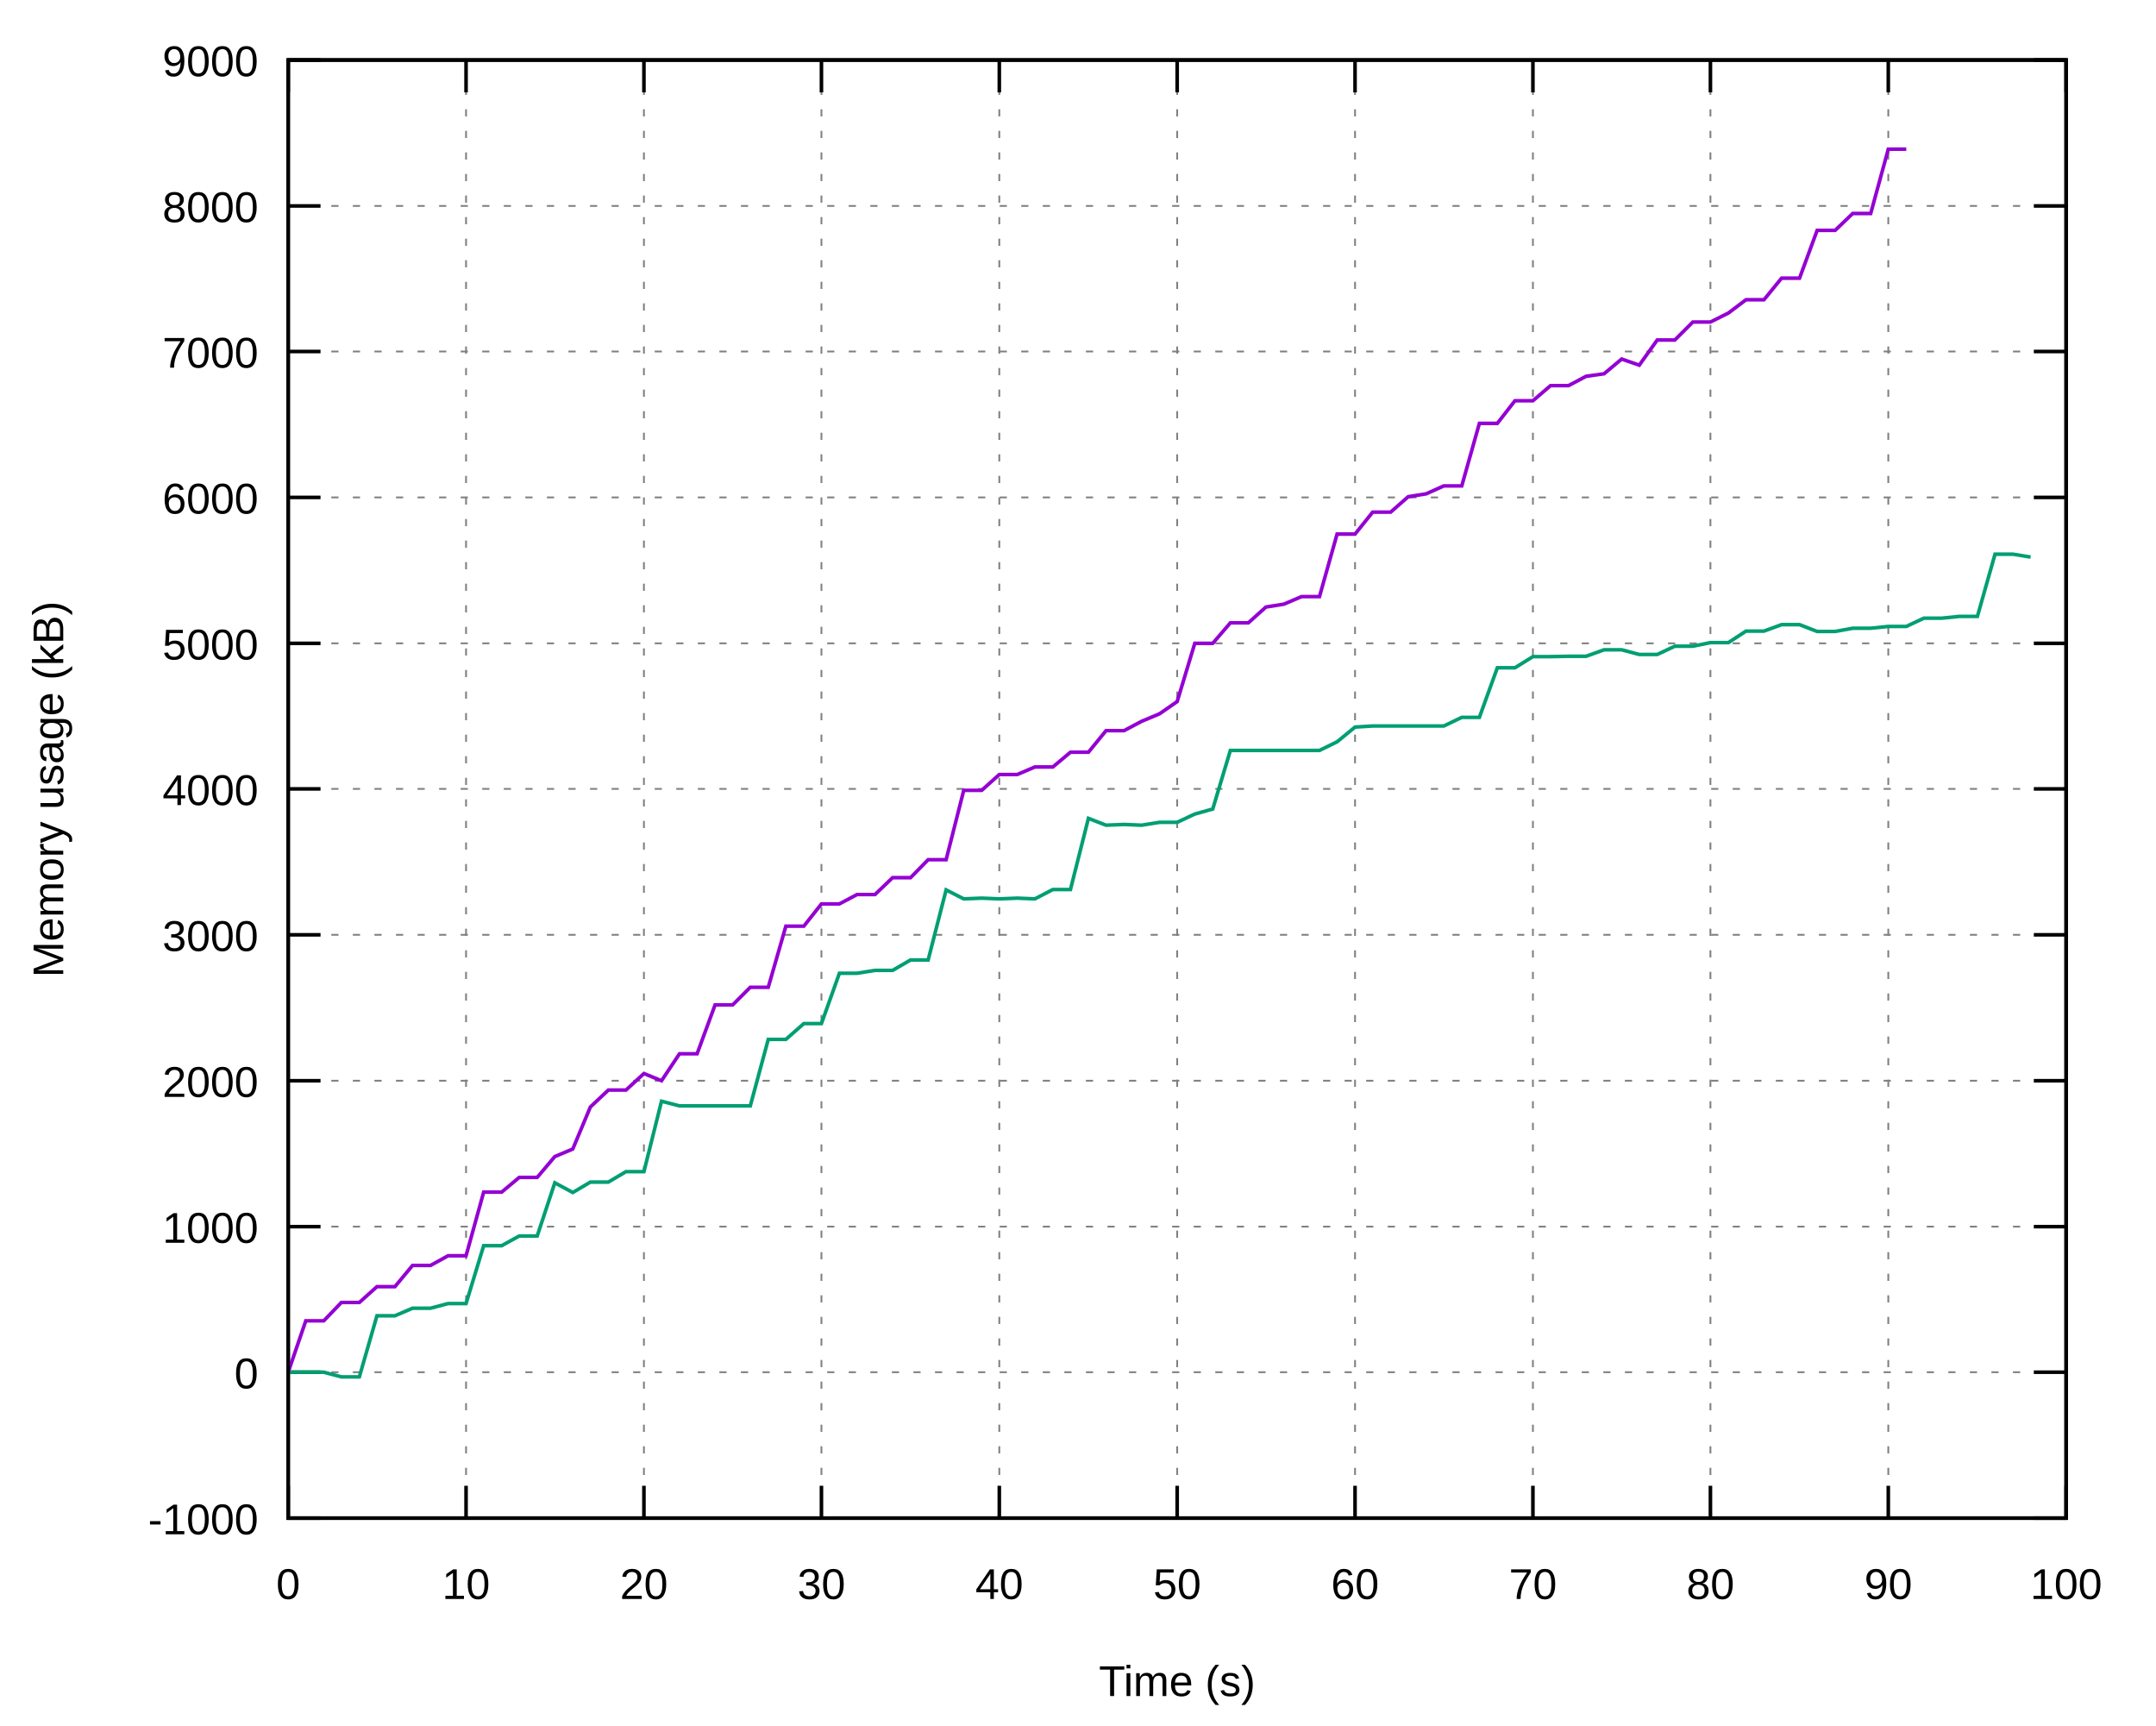
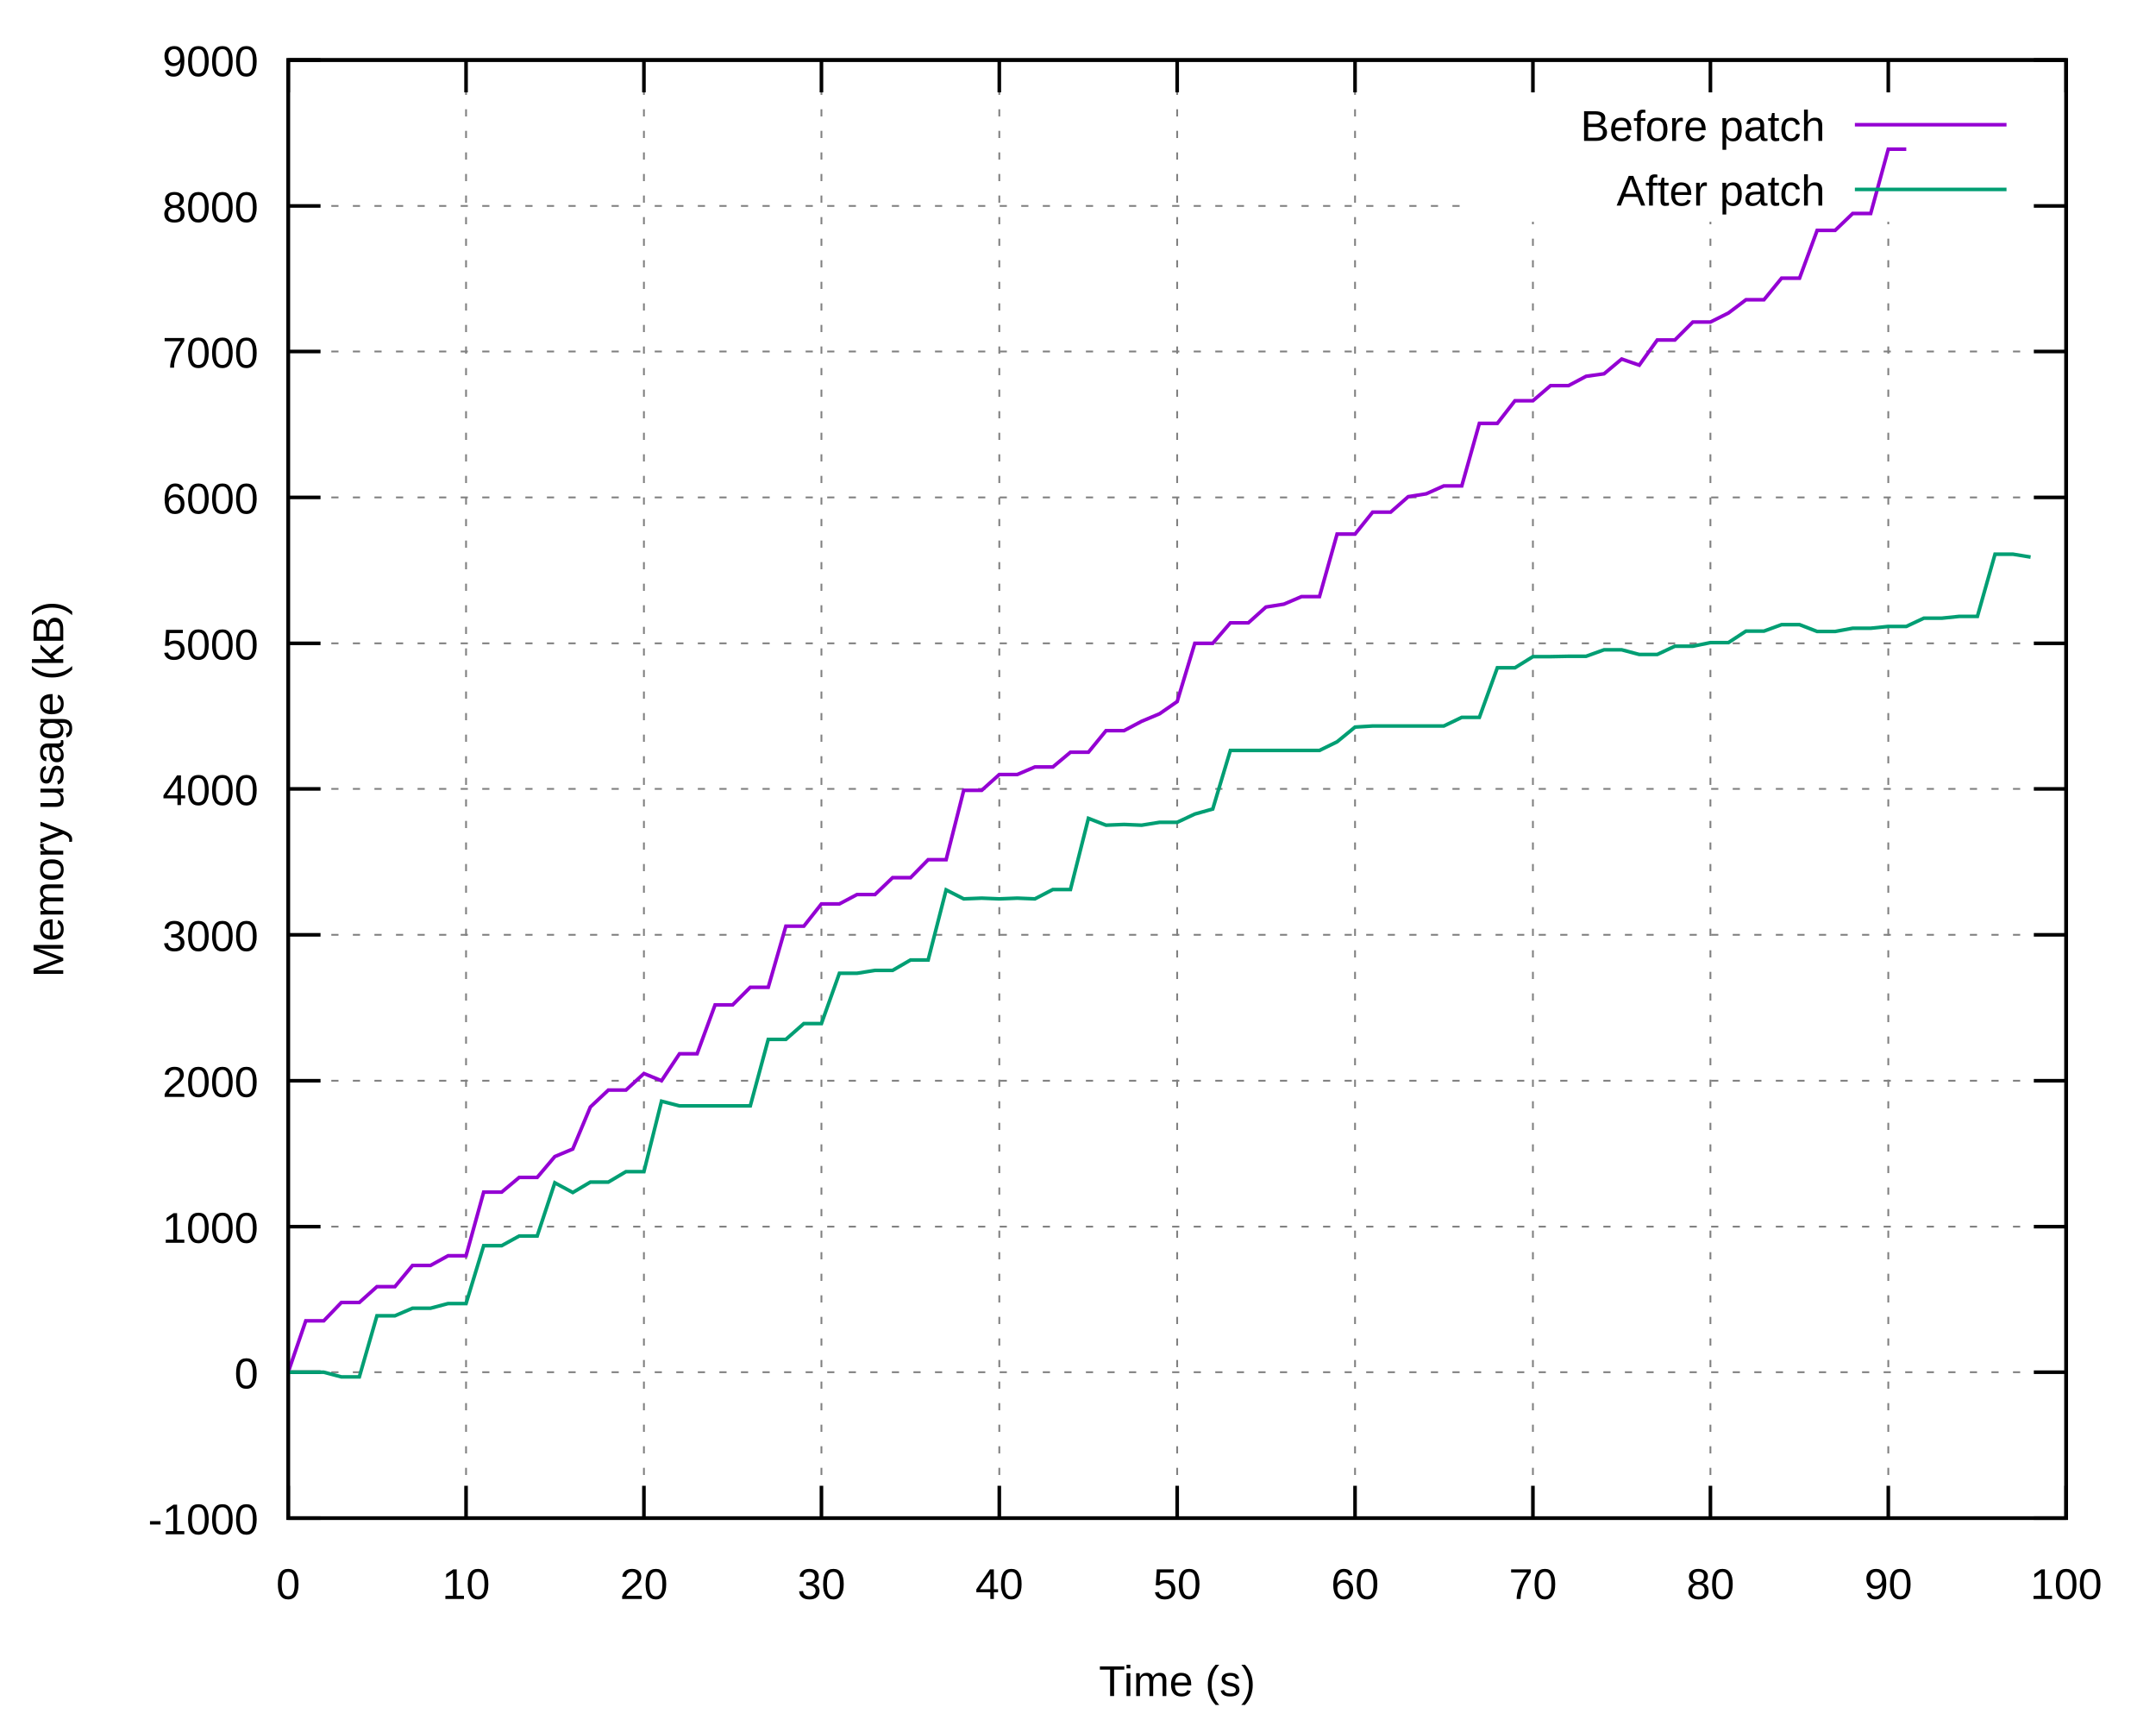
<svg xmlns="http://www.w3.org/2000/svg" xmlns:xlink="http://www.w3.org/1999/xlink" width="600" height="480" viewBox="0 0 600 480">
  <g id="gnuplot_canvas">
    <rect x="0" y="0" width="600" height="480" fill="none" />
    <defs>
      <circle id="gpDot" r="0.5" stroke-width="0.5" />
      <path id="gpPt0" stroke-width="0.222" stroke="currentColor" d="M-1,0 h2 M0,-1 v2" />
      <path id="gpPt1" stroke-width="0.222" stroke="currentColor" d="M-1,-1 L1,1 M1,-1 L-1,1" />
      <path id="gpPt2" stroke-width="0.222" stroke="currentColor" d="M-1,0 L1,0 M0,-1 L0,1 M-1,-1 L1,1 M-1,1 L1,-1" />
      <rect id="gpPt3" stroke-width="0.222" stroke="currentColor" x="-1" y="-1" width="2" height="2" />
      <rect id="gpPt4" stroke-width="0.222" stroke="currentColor" fill="currentColor" x="-1" y="-1" width="2" height="2" />
      <circle id="gpPt5" stroke-width="0.222" stroke="currentColor" cx="0" cy="0" r="1" />
      <use xlink:href="#gpPt5" id="gpPt6" fill="currentColor" stroke="none" />
      <path id="gpPt7" stroke-width="0.222" stroke="currentColor" d="M0,-1.33 L-1.33,0.67 L1.33,0.67 z" />
      <use xlink:href="#gpPt7" id="gpPt8" fill="currentColor" stroke="none" />
      <use xlink:href="#gpPt7" id="gpPt9" stroke="currentColor" transform="rotate(180)" />
      <use xlink:href="#gpPt9" id="gpPt10" fill="currentColor" stroke="none" />
      <use xlink:href="#gpPt3" id="gpPt11" stroke="currentColor" transform="rotate(45)" />
      <use xlink:href="#gpPt11" id="gpPt12" fill="currentColor" stroke="none" />
      <path id="gpPt13" stroke-width="0.222" stroke="currentColor" d="M0,1.330 L1.265,0.411 L0.782,-1.067 L-0.782,-1.076 L-1.265,0.411 z" />
      <use xlink:href="#gpPt13" id="gpPt14" fill="currentColor" stroke="none" />
      <filter id="textbox" filterUnits="objectBoundingBox" x="0" y="0" height="1" width="1">
        <feFlood flood-color="white" flood-opacity="1" result="bgnd" />
        <feComposite in="SourceGraphic" in2="bgnd" operator="atop" />
      </filter>
      <filter id="greybox" filterUnits="objectBoundingBox" x="0" y="0" height="1" width="1">
        <feFlood flood-color="lightgrey" flood-opacity="1" result="grey" />
        <feComposite in="SourceGraphic" in2="grey" operator="atop" />
      </filter>
    </defs>
    <g fill="none" color="white" stroke="currentColor" stroke-width="1.00" stroke-linecap="butt" stroke-linejoin="miter">
</g>
    <g fill="none" color="black" stroke="currentColor" stroke-width="1.00" stroke-linecap="butt" stroke-linejoin="miter">
</g>
    <g fill="none" color="black" stroke="black" stroke-width="0.50" stroke-linecap="butt" stroke-linejoin="miter">
</g>
    <g fill="none" color="gray" stroke="currentColor" stroke-width="0.50" stroke-linecap="butt" stroke-linejoin="miter">
      <path stroke="gray" stroke-dasharray="2,4" class="gridline" d="M80.2,422.4 L575.0,422.4  " />
    </g>
    <g fill="none" color="gray" stroke="gray" stroke-width="1.00" stroke-linecap="butt" stroke-linejoin="miter">
</g>
    <g fill="none" color="black" stroke="currentColor" stroke-width="1.00" stroke-linecap="butt" stroke-linejoin="miter">
      <path stroke="black" d="M80.2,422.4 L89.2,422.4 M575.0,422.4 L566.0,422.4  " />
      <g transform="translate(71.9,426.9)" stroke="none" fill="black" font-family="Arial" font-size="12.00" text-anchor="end">
        <text>
          <tspan font-family="Arial">-1000</tspan>
        </text>
      </g>
    </g>
    <g fill="none" color="black" stroke="currentColor" stroke-width="1.00" stroke-linecap="butt" stroke-linejoin="miter">
</g>
    <g fill="none" color="black" stroke="black" stroke-width="0.50" stroke-linecap="butt" stroke-linejoin="miter">
</g>
    <g fill="none" color="gray" stroke="currentColor" stroke-width="0.50" stroke-linecap="butt" stroke-linejoin="miter">
      <path stroke="gray" stroke-dasharray="2,4" class="gridline" d="M80.2,381.8 L575.0,381.8  " />
    </g>
    <g fill="none" color="gray" stroke="gray" stroke-width="1.00" stroke-linecap="butt" stroke-linejoin="miter">
</g>
    <g fill="none" color="black" stroke="currentColor" stroke-width="1.00" stroke-linecap="butt" stroke-linejoin="miter">
      <path stroke="black" d="M80.2,381.8 L89.2,381.8 M575.0,381.8 L566.0,381.8  " />
      <g transform="translate(71.9,386.3)" stroke="none" fill="black" font-family="Arial" font-size="12.00" text-anchor="end">
        <text>
          <tspan font-family="Arial"> 0</tspan>
        </text>
      </g>
    </g>
    <g fill="none" color="black" stroke="currentColor" stroke-width="1.00" stroke-linecap="butt" stroke-linejoin="miter">
</g>
    <g fill="none" color="black" stroke="black" stroke-width="0.50" stroke-linecap="butt" stroke-linejoin="miter">
</g>
    <g fill="none" color="gray" stroke="currentColor" stroke-width="0.50" stroke-linecap="butt" stroke-linejoin="miter">
      <path stroke="gray" stroke-dasharray="2,4" class="gridline" d="M80.2,341.3 L575.0,341.3  " />
    </g>
    <g fill="none" color="gray" stroke="gray" stroke-width="1.00" stroke-linecap="butt" stroke-linejoin="miter">
</g>
    <g fill="none" color="black" stroke="currentColor" stroke-width="1.00" stroke-linecap="butt" stroke-linejoin="miter">
      <path stroke="black" d="M80.2,341.3 L89.2,341.3 M575.0,341.3 L566.0,341.3  " />
      <g transform="translate(71.9,345.8)" stroke="none" fill="black" font-family="Arial" font-size="12.00" text-anchor="end">
        <text>
          <tspan font-family="Arial"> 1000</tspan>
        </text>
      </g>
    </g>
    <g fill="none" color="black" stroke="currentColor" stroke-width="1.00" stroke-linecap="butt" stroke-linejoin="miter">
</g>
    <g fill="none" color="black" stroke="black" stroke-width="0.50" stroke-linecap="butt" stroke-linejoin="miter">
</g>
    <g fill="none" color="gray" stroke="currentColor" stroke-width="0.50" stroke-linecap="butt" stroke-linejoin="miter">
      <path stroke="gray" stroke-dasharray="2,4" class="gridline" d="M80.2,300.7 L575.0,300.7  " />
    </g>
    <g fill="none" color="gray" stroke="gray" stroke-width="1.00" stroke-linecap="butt" stroke-linejoin="miter">
</g>
    <g fill="none" color="black" stroke="currentColor" stroke-width="1.00" stroke-linecap="butt" stroke-linejoin="miter">
      <path stroke="black" d="M80.2,300.7 L89.2,300.7 M575.0,300.7 L566.0,300.7  " />
      <g transform="translate(71.9,305.2)" stroke="none" fill="black" font-family="Arial" font-size="12.00" text-anchor="end">
        <text>
          <tspan font-family="Arial"> 2000</tspan>
        </text>
      </g>
    </g>
    <g fill="none" color="black" stroke="currentColor" stroke-width="1.00" stroke-linecap="butt" stroke-linejoin="miter">
</g>
    <g fill="none" color="black" stroke="black" stroke-width="0.50" stroke-linecap="butt" stroke-linejoin="miter">
</g>
    <g fill="none" color="gray" stroke="currentColor" stroke-width="0.50" stroke-linecap="butt" stroke-linejoin="miter">
      <path stroke="gray" stroke-dasharray="2,4" class="gridline" d="M80.2,260.1 L575.0,260.1  " />
    </g>
    <g fill="none" color="gray" stroke="gray" stroke-width="1.00" stroke-linecap="butt" stroke-linejoin="miter">
</g>
    <g fill="none" color="black" stroke="currentColor" stroke-width="1.00" stroke-linecap="butt" stroke-linejoin="miter">
      <path stroke="black" d="M80.2,260.1 L89.2,260.1 M575.0,260.1 L566.0,260.1  " />
      <g transform="translate(71.9,264.6)" stroke="none" fill="black" font-family="Arial" font-size="12.00" text-anchor="end">
        <text>
          <tspan font-family="Arial"> 3000</tspan>
        </text>
      </g>
    </g>
    <g fill="none" color="black" stroke="currentColor" stroke-width="1.00" stroke-linecap="butt" stroke-linejoin="miter">
</g>
    <g fill="none" color="black" stroke="black" stroke-width="0.50" stroke-linecap="butt" stroke-linejoin="miter">
</g>
    <g fill="none" color="gray" stroke="currentColor" stroke-width="0.50" stroke-linecap="butt" stroke-linejoin="miter">
      <path stroke="gray" stroke-dasharray="2,4" class="gridline" d="M80.2,219.5 L575.0,219.5  " />
    </g>
    <g fill="none" color="gray" stroke="gray" stroke-width="1.00" stroke-linecap="butt" stroke-linejoin="miter">
</g>
    <g fill="none" color="black" stroke="currentColor" stroke-width="1.00" stroke-linecap="butt" stroke-linejoin="miter">
      <path stroke="black" d="M80.2,219.5 L89.2,219.5 M575.0,219.5 L566.0,219.5  " />
      <g transform="translate(71.9,224.0)" stroke="none" fill="black" font-family="Arial" font-size="12.00" text-anchor="end">
        <text>
          <tspan font-family="Arial"> 4000</tspan>
        </text>
      </g>
    </g>
    <g fill="none" color="black" stroke="currentColor" stroke-width="1.00" stroke-linecap="butt" stroke-linejoin="miter">
</g>
    <g fill="none" color="black" stroke="black" stroke-width="0.50" stroke-linecap="butt" stroke-linejoin="miter">
</g>
    <g fill="none" color="gray" stroke="currentColor" stroke-width="0.50" stroke-linecap="butt" stroke-linejoin="miter">
      <path stroke="gray" stroke-dasharray="2,4" class="gridline" d="M80.2,179.0 L575.0,179.0  " />
    </g>
    <g fill="none" color="gray" stroke="gray" stroke-width="1.00" stroke-linecap="butt" stroke-linejoin="miter">
</g>
    <g fill="none" color="black" stroke="currentColor" stroke-width="1.00" stroke-linecap="butt" stroke-linejoin="miter">
      <path stroke="black" d="M80.2,179.0 L89.2,179.0 M575.0,179.0 L566.0,179.0  " />
      <g transform="translate(71.9,183.5)" stroke="none" fill="black" font-family="Arial" font-size="12.00" text-anchor="end">
        <text>
          <tspan font-family="Arial"> 5000</tspan>
        </text>
      </g>
    </g>
    <g fill="none" color="black" stroke="currentColor" stroke-width="1.00" stroke-linecap="butt" stroke-linejoin="miter">
</g>
    <g fill="none" color="black" stroke="black" stroke-width="0.50" stroke-linecap="butt" stroke-linejoin="miter">
</g>
    <g fill="none" color="gray" stroke="currentColor" stroke-width="0.50" stroke-linecap="butt" stroke-linejoin="miter">
      <path stroke="gray" stroke-dasharray="2,4" class="gridline" d="M80.2,138.4 L575.0,138.4  " />
    </g>
    <g fill="none" color="gray" stroke="gray" stroke-width="1.00" stroke-linecap="butt" stroke-linejoin="miter">
</g>
    <g fill="none" color="black" stroke="currentColor" stroke-width="1.00" stroke-linecap="butt" stroke-linejoin="miter">
      <path stroke="black" d="M80.2,138.4 L89.2,138.4 M575.0,138.4 L566.0,138.4  " />
      <g transform="translate(71.9,142.9)" stroke="none" fill="black" font-family="Arial" font-size="12.00" text-anchor="end">
        <text>
          <tspan font-family="Arial"> 6000</tspan>
        </text>
      </g>
    </g>
    <g fill="none" color="black" stroke="currentColor" stroke-width="1.00" stroke-linecap="butt" stroke-linejoin="miter">
</g>
    <g fill="none" color="black" stroke="black" stroke-width="0.50" stroke-linecap="butt" stroke-linejoin="miter">
</g>
    <g fill="none" color="gray" stroke="currentColor" stroke-width="0.50" stroke-linecap="butt" stroke-linejoin="miter">
      <path stroke="gray" stroke-dasharray="2,4" class="gridline" d="M80.2,97.8 L575.0,97.8  " />
    </g>
    <g fill="none" color="gray" stroke="gray" stroke-width="1.00" stroke-linecap="butt" stroke-linejoin="miter">
</g>
    <g fill="none" color="black" stroke="currentColor" stroke-width="1.00" stroke-linecap="butt" stroke-linejoin="miter">
      <path stroke="black" d="M80.2,97.8 L89.2,97.8 M575.0,97.8 L566.0,97.8  " />
      <g transform="translate(71.9,102.3)" stroke="none" fill="black" font-family="Arial" font-size="12.00" text-anchor="end">
        <text>
          <tspan font-family="Arial"> 7000</tspan>
        </text>
      </g>
    </g>
    <g fill="none" color="black" stroke="currentColor" stroke-width="1.00" stroke-linecap="butt" stroke-linejoin="miter">
</g>
    <g fill="none" color="black" stroke="black" stroke-width="0.50" stroke-linecap="butt" stroke-linejoin="miter">
</g>
    <g fill="none" color="gray" stroke="currentColor" stroke-width="0.50" stroke-linecap="butt" stroke-linejoin="miter">
-       <path stroke="gray" stroke-dasharray="2,4" class="gridline" d="M80.2,57.3 L575.0,57.3  " />
+       <path stroke="gray" stroke-dasharray="2,4" class="gridline" d="M80.2,57.3 L408.3,57.3 M566.7,57.3 L575.0,57.3  " />
    </g>
    <g fill="none" color="gray" stroke="gray" stroke-width="1.00" stroke-linecap="butt" stroke-linejoin="miter">
</g>
    <g fill="none" color="black" stroke="currentColor" stroke-width="1.00" stroke-linecap="butt" stroke-linejoin="miter">
      <path stroke="black" d="M80.2,57.3 L89.2,57.3 M575.0,57.3 L566.0,57.3  " />
      <g transform="translate(71.9,61.8)" stroke="none" fill="black" font-family="Arial" font-size="12.00" text-anchor="end">
        <text>
          <tspan font-family="Arial"> 8000</tspan>
        </text>
      </g>
    </g>
    <g fill="none" color="black" stroke="currentColor" stroke-width="1.00" stroke-linecap="butt" stroke-linejoin="miter">
</g>
    <g fill="none" color="black" stroke="black" stroke-width="0.50" stroke-linecap="butt" stroke-linejoin="miter">
</g>
    <g fill="none" color="gray" stroke="currentColor" stroke-width="0.50" stroke-linecap="butt" stroke-linejoin="miter">
      <path stroke="gray" stroke-dasharray="2,4" class="gridline" d="M80.2,16.7 L575.0,16.7  " />
    </g>
    <g fill="none" color="gray" stroke="gray" stroke-width="1.00" stroke-linecap="butt" stroke-linejoin="miter">
</g>
    <g fill="none" color="black" stroke="currentColor" stroke-width="1.00" stroke-linecap="butt" stroke-linejoin="miter">
      <path stroke="black" d="M80.2,16.7 L89.2,16.7 M575.0,16.7 L566.0,16.7  " />
      <g transform="translate(71.9,21.2)" stroke="none" fill="black" font-family="Arial" font-size="12.00" text-anchor="end">
        <text>
          <tspan font-family="Arial"> 9000</tspan>
        </text>
      </g>
    </g>
    <g fill="none" color="black" stroke="currentColor" stroke-width="1.00" stroke-linecap="butt" stroke-linejoin="miter">
</g>
    <g fill="none" color="black" stroke="black" stroke-width="0.50" stroke-linecap="butt" stroke-linejoin="miter">
</g>
    <g fill="none" color="gray" stroke="currentColor" stroke-width="0.50" stroke-linecap="butt" stroke-linejoin="miter">
      <path stroke="gray" stroke-dasharray="2,4" class="gridline" d="M80.2,422.4 L80.2,16.7  " />
    </g>
    <g fill="none" color="gray" stroke="gray" stroke-width="1.00" stroke-linecap="butt" stroke-linejoin="miter">
</g>
    <g fill="none" color="black" stroke="currentColor" stroke-width="1.00" stroke-linecap="butt" stroke-linejoin="miter">
      <path stroke="black" d="M80.2,422.4 L80.2,413.4 M80.2,16.7 L80.2,25.7  " />
      <g transform="translate(80.2,444.9)" stroke="none" fill="black" font-family="Arial" font-size="12.00" text-anchor="middle">
        <text>
          <tspan font-family="Arial"> 0</tspan>
        </text>
      </g>
    </g>
    <g fill="none" color="black" stroke="currentColor" stroke-width="1.00" stroke-linecap="butt" stroke-linejoin="miter">
</g>
    <g fill="none" color="black" stroke="black" stroke-width="0.50" stroke-linecap="butt" stroke-linejoin="miter">
</g>
    <g fill="none" color="gray" stroke="currentColor" stroke-width="0.50" stroke-linecap="butt" stroke-linejoin="miter">
      <path stroke="gray" stroke-dasharray="2,4" class="gridline" d="M129.7,422.4 L129.7,16.7  " />
    </g>
    <g fill="none" color="gray" stroke="gray" stroke-width="1.00" stroke-linecap="butt" stroke-linejoin="miter">
</g>
    <g fill="none" color="black" stroke="currentColor" stroke-width="1.00" stroke-linecap="butt" stroke-linejoin="miter">
      <path stroke="black" d="M129.7,422.4 L129.7,413.4 M129.7,16.7 L129.7,25.7  " />
      <g transform="translate(129.7,444.9)" stroke="none" fill="black" font-family="Arial" font-size="12.00" text-anchor="middle">
        <text>
          <tspan font-family="Arial"> 10</tspan>
        </text>
      </g>
    </g>
    <g fill="none" color="black" stroke="currentColor" stroke-width="1.00" stroke-linecap="butt" stroke-linejoin="miter">
</g>
    <g fill="none" color="black" stroke="black" stroke-width="0.50" stroke-linecap="butt" stroke-linejoin="miter">
</g>
    <g fill="none" color="gray" stroke="currentColor" stroke-width="0.50" stroke-linecap="butt" stroke-linejoin="miter">
      <path stroke="gray" stroke-dasharray="2,4" class="gridline" d="M179.2,422.4 L179.2,16.7  " />
    </g>
    <g fill="none" color="gray" stroke="gray" stroke-width="1.00" stroke-linecap="butt" stroke-linejoin="miter">
</g>
    <g fill="none" color="black" stroke="currentColor" stroke-width="1.00" stroke-linecap="butt" stroke-linejoin="miter">
      <path stroke="black" d="M179.2,422.4 L179.2,413.4 M179.2,16.7 L179.2,25.7  " />
      <g transform="translate(179.2,444.9)" stroke="none" fill="black" font-family="Arial" font-size="12.00" text-anchor="middle">
        <text>
          <tspan font-family="Arial"> 20</tspan>
        </text>
      </g>
    </g>
    <g fill="none" color="black" stroke="currentColor" stroke-width="1.00" stroke-linecap="butt" stroke-linejoin="miter">
</g>
    <g fill="none" color="black" stroke="black" stroke-width="0.50" stroke-linecap="butt" stroke-linejoin="miter">
</g>
    <g fill="none" color="gray" stroke="currentColor" stroke-width="0.50" stroke-linecap="butt" stroke-linejoin="miter">
      <path stroke="gray" stroke-dasharray="2,4" class="gridline" d="M228.6,422.4 L228.6,16.7  " />
    </g>
    <g fill="none" color="gray" stroke="gray" stroke-width="1.00" stroke-linecap="butt" stroke-linejoin="miter">
</g>
    <g fill="none" color="black" stroke="currentColor" stroke-width="1.00" stroke-linecap="butt" stroke-linejoin="miter">
      <path stroke="black" d="M228.6,422.4 L228.6,413.4 M228.6,16.7 L228.6,25.7  " />
      <g transform="translate(228.6,444.9)" stroke="none" fill="black" font-family="Arial" font-size="12.00" text-anchor="middle">
        <text>
          <tspan font-family="Arial"> 30</tspan>
        </text>
      </g>
    </g>
    <g fill="none" color="black" stroke="currentColor" stroke-width="1.00" stroke-linecap="butt" stroke-linejoin="miter">
</g>
    <g fill="none" color="black" stroke="black" stroke-width="0.50" stroke-linecap="butt" stroke-linejoin="miter">
</g>
    <g fill="none" color="gray" stroke="currentColor" stroke-width="0.50" stroke-linecap="butt" stroke-linejoin="miter">
      <path stroke="gray" stroke-dasharray="2,4" class="gridline" d="M278.1,422.4 L278.1,16.7  " />
    </g>
    <g fill="none" color="gray" stroke="gray" stroke-width="1.00" stroke-linecap="butt" stroke-linejoin="miter">
</g>
    <g fill="none" color="black" stroke="currentColor" stroke-width="1.00" stroke-linecap="butt" stroke-linejoin="miter">
      <path stroke="black" d="M278.1,422.4 L278.1,413.4 M278.1,16.7 L278.1,25.7  " />
      <g transform="translate(278.1,444.9)" stroke="none" fill="black" font-family="Arial" font-size="12.00" text-anchor="middle">
        <text>
          <tspan font-family="Arial"> 40</tspan>
        </text>
      </g>
    </g>
    <g fill="none" color="black" stroke="currentColor" stroke-width="1.00" stroke-linecap="butt" stroke-linejoin="miter">
</g>
    <g fill="none" color="black" stroke="black" stroke-width="0.50" stroke-linecap="butt" stroke-linejoin="miter">
</g>
    <g fill="none" color="gray" stroke="currentColor" stroke-width="0.50" stroke-linecap="butt" stroke-linejoin="miter">
      <path stroke="gray" stroke-dasharray="2,4" class="gridline" d="M327.6,422.4 L327.6,16.7  " />
    </g>
    <g fill="none" color="gray" stroke="gray" stroke-width="1.00" stroke-linecap="butt" stroke-linejoin="miter">
</g>
    <g fill="none" color="black" stroke="currentColor" stroke-width="1.00" stroke-linecap="butt" stroke-linejoin="miter">
      <path stroke="black" d="M327.6,422.4 L327.6,413.4 M327.6,16.7 L327.6,25.7  " />
      <g transform="translate(327.6,444.9)" stroke="none" fill="black" font-family="Arial" font-size="12.00" text-anchor="middle">
        <text>
          <tspan font-family="Arial"> 50</tspan>
        </text>
      </g>
    </g>
    <g fill="none" color="black" stroke="currentColor" stroke-width="1.00" stroke-linecap="butt" stroke-linejoin="miter">
</g>
    <g fill="none" color="black" stroke="black" stroke-width="0.50" stroke-linecap="butt" stroke-linejoin="miter">
</g>
    <g fill="none" color="gray" stroke="currentColor" stroke-width="0.50" stroke-linecap="butt" stroke-linejoin="miter">
      <path stroke="gray" stroke-dasharray="2,4" class="gridline" d="M377.1,422.4 L377.1,16.7  " />
    </g>
    <g fill="none" color="gray" stroke="gray" stroke-width="1.00" stroke-linecap="butt" stroke-linejoin="miter">
</g>
    <g fill="none" color="black" stroke="currentColor" stroke-width="1.00" stroke-linecap="butt" stroke-linejoin="miter">
      <path stroke="black" d="M377.1,422.4 L377.1,413.4 M377.1,16.7 L377.1,25.7  " />
      <g transform="translate(377.1,444.9)" stroke="none" fill="black" font-family="Arial" font-size="12.00" text-anchor="middle">
        <text>
          <tspan font-family="Arial"> 60</tspan>
        </text>
      </g>
    </g>
    <g fill="none" color="black" stroke="currentColor" stroke-width="1.00" stroke-linecap="butt" stroke-linejoin="miter">
</g>
    <g fill="none" color="black" stroke="black" stroke-width="0.50" stroke-linecap="butt" stroke-linejoin="miter">
</g>
    <g fill="none" color="gray" stroke="currentColor" stroke-width="0.50" stroke-linecap="butt" stroke-linejoin="miter">
-       <path stroke="gray" stroke-dasharray="2,4" class="gridline" d="M426.6,422.4 L426.6,16.7  " />
+       <path stroke="gray" stroke-dasharray="2,4" class="gridline" d="M426.6,422.4 L426.6,61.7 M426.6,25.7 L426.6,16.7  " />
    </g>
    <g fill="none" color="gray" stroke="gray" stroke-width="1.00" stroke-linecap="butt" stroke-linejoin="miter">
</g>
    <g fill="none" color="black" stroke="currentColor" stroke-width="1.00" stroke-linecap="butt" stroke-linejoin="miter">
      <path stroke="black" d="M426.6,422.4 L426.6,413.4 M426.6,16.7 L426.6,25.7  " />
      <g transform="translate(426.6,444.9)" stroke="none" fill="black" font-family="Arial" font-size="12.00" text-anchor="middle">
        <text>
          <tspan font-family="Arial"> 70</tspan>
        </text>
      </g>
    </g>
    <g fill="none" color="black" stroke="currentColor" stroke-width="1.00" stroke-linecap="butt" stroke-linejoin="miter">
</g>
    <g fill="none" color="black" stroke="black" stroke-width="0.50" stroke-linecap="butt" stroke-linejoin="miter">
</g>
    <g fill="none" color="gray" stroke="currentColor" stroke-width="0.50" stroke-linecap="butt" stroke-linejoin="miter">
-       <path stroke="gray" stroke-dasharray="2,4" class="gridline" d="M476.0,422.4 L476.0,16.7  " />
+       <path stroke="gray" stroke-dasharray="2,4" class="gridline" d="M476.0,422.4 L476.0,61.7 M476.0,25.7 L476.0,16.7  " />
    </g>
    <g fill="none" color="gray" stroke="gray" stroke-width="1.00" stroke-linecap="butt" stroke-linejoin="miter">
</g>
    <g fill="none" color="black" stroke="currentColor" stroke-width="1.00" stroke-linecap="butt" stroke-linejoin="miter">
      <path stroke="black" d="M476.0,422.4 L476.0,413.4 M476.0,16.7 L476.0,25.7  " />
      <g transform="translate(476.0,444.9)" stroke="none" fill="black" font-family="Arial" font-size="12.00" text-anchor="middle">
        <text>
          <tspan font-family="Arial"> 80</tspan>
        </text>
      </g>
    </g>
    <g fill="none" color="black" stroke="currentColor" stroke-width="1.00" stroke-linecap="butt" stroke-linejoin="miter">
</g>
    <g fill="none" color="black" stroke="black" stroke-width="0.50" stroke-linecap="butt" stroke-linejoin="miter">
</g>
    <g fill="none" color="gray" stroke="currentColor" stroke-width="0.50" stroke-linecap="butt" stroke-linejoin="miter">
-       <path stroke="gray" stroke-dasharray="2,4" class="gridline" d="M525.5,422.4 L525.5,16.7  " />
+       <path stroke="gray" stroke-dasharray="2,4" class="gridline" d="M525.5,422.4 L525.5,61.7 M525.5,25.7 L525.5,16.7  " />
    </g>
    <g fill="none" color="gray" stroke="gray" stroke-width="1.00" stroke-linecap="butt" stroke-linejoin="miter">
</g>
    <g fill="none" color="black" stroke="currentColor" stroke-width="1.00" stroke-linecap="butt" stroke-linejoin="miter">
      <path stroke="black" d="M525.5,422.4 L525.5,413.4 M525.5,16.7 L525.5,25.7  " />
      <g transform="translate(525.5,444.9)" stroke="none" fill="black" font-family="Arial" font-size="12.00" text-anchor="middle">
        <text>
          <tspan font-family="Arial"> 90</tspan>
        </text>
      </g>
    </g>
    <g fill="none" color="black" stroke="currentColor" stroke-width="1.00" stroke-linecap="butt" stroke-linejoin="miter">
</g>
    <g fill="none" color="black" stroke="black" stroke-width="0.50" stroke-linecap="butt" stroke-linejoin="miter">
</g>
    <g fill="none" color="gray" stroke="currentColor" stroke-width="0.50" stroke-linecap="butt" stroke-linejoin="miter">
      <path stroke="gray" stroke-dasharray="2,4" class="gridline" d="M575.0,422.4 L575.0,16.7  " />
    </g>
    <g fill="none" color="gray" stroke="gray" stroke-width="1.00" stroke-linecap="butt" stroke-linejoin="miter">
</g>
    <g fill="none" color="black" stroke="currentColor" stroke-width="1.00" stroke-linecap="butt" stroke-linejoin="miter">
      <path stroke="black" d="M575.0,422.4 L575.0,413.4 M575.0,16.7 L575.0,25.7  " />
      <g transform="translate(575.0,444.9)" stroke="none" fill="black" font-family="Arial" font-size="12.00" text-anchor="middle">
        <text>
          <tspan font-family="Arial"> 100</tspan>
        </text>
      </g>
    </g>
    <g fill="none" color="black" stroke="currentColor" stroke-width="1.00" stroke-linecap="butt" stroke-linejoin="miter">
</g>
    <g fill="none" color="black" stroke="currentColor" stroke-width="1.00" stroke-linecap="butt" stroke-linejoin="miter">
      <path stroke="black" d="M80.2,16.7 L80.2,422.4 L575.0,422.4 L575.0,16.7 L80.2,16.7 Z  " />
    </g>
    <g fill="none" color="black" stroke="currentColor" stroke-width="1.00" stroke-linecap="butt" stroke-linejoin="miter">
      <g transform="translate(17.6,219.6) rotate(270)" stroke="none" fill="black" font-family="Arial" font-size="12.00" text-anchor="middle">
        <text>
          <tspan font-family="Arial">Memory usage (kB)</tspan>
        </text>
      </g>
    </g>
    <g fill="none" color="black" stroke="currentColor" stroke-width="1.00" stroke-linecap="butt" stroke-linejoin="miter">
      <g transform="translate(327.6,471.9)" stroke="none" fill="black" font-family="Arial" font-size="12.00" text-anchor="middle">
        <text>
          <tspan font-family="Arial">Time (s)</tspan>
        </text>
      </g>
    </g>
    <g fill="none" color="black" stroke="currentColor" stroke-width="1.00" stroke-linecap="butt" stroke-linejoin="miter">
</g>
    <g id="gnuplot_plot_1">
      <g fill="none" color="black" stroke="currentColor" stroke-width="1.00" stroke-linecap="butt" stroke-linejoin="miter">
-         <path stroke="rgb(148,   0, 211)" d="M80.2,381.8 L85.1,367.5 L90.1,367.5 L95.0,362.4 L100.0,362.4 L104.9,358.0 L109.9,358.0 L114.8,352.1   L119.8,352.1 L124.7,349.4 L129.7,349.4 L134.6,331.7 L139.6,331.7 L144.5,327.6 L149.5,327.6 L154.4,321.8   L159.4,319.7 L164.3,308.0 L169.3,303.3 L174.2,303.3 L179.2,298.7 L184.1,300.7 L189.1,293.2 L194.0,293.2   L199.0,279.6 L203.9,279.6 L208.8,274.7 L213.8,274.7 L218.7,257.7 L223.7,257.7 L228.6,251.5 L233.6,251.5   L238.5,248.9 L243.5,248.9 L248.4,244.2 L253.4,244.2 L258.3,239.2 L263.3,239.2 L268.2,219.9 L273.2,219.9   L278.1,215.5 L283.1,215.5 L288.0,213.4 L293.0,213.4 L297.9,209.3 L302.9,209.3 L307.8,203.3 L312.8,203.3   L317.7,200.7 L322.7,198.6 L327.6,195.2 L332.5,179.0 L337.5,179.0 L342.4,173.3 L347.4,173.3 L352.3,168.9   L357.3,168.1 L362.2,166.0 L367.2,166.0 L372.1,148.6 L377.1,148.6 L382.0,142.5 L387.0,142.5 L391.9,138.2   L396.9,137.4 L401.8,135.2 L406.8,135.2 L411.7,117.8 L416.7,117.8 L421.6,111.5 L426.6,111.5 L431.5,107.3   L436.5,107.3 L441.4,104.7 L446.4,104.0 L451.3,99.9 L456.2,101.6 L461.2,94.6 L466.1,94.6 L471.1,89.6   L476.0,89.6 L481.0,87.1 L485.9,83.4 L490.9,83.4 L495.8,77.4 L500.8,77.4 L505.7,64.1 L510.7,64.1   L515.6,59.4 L520.6,59.4 L525.5,41.5 L530.5,41.5  " />
+         <g transform="translate(507.9,39.2)" stroke="none" fill="black" font-family="Arial" font-size="12.00" text-anchor="end">
+           <text>
+             <tspan font-family="Arial">Before patch</tspan>
+           </text>
+         </g>
+       </g>
+       <g fill="none" color="black" stroke="currentColor" stroke-width="1.00" stroke-linecap="butt" stroke-linejoin="miter">
+         <path stroke="rgb(148,   0, 211)" d="M516.2,34.7 L558.4,34.7 M80.2,381.8 L85.1,367.5 L90.1,367.5 L95.0,362.4 L100.0,362.4 L104.9,358.0   L109.9,358.0 L114.8,352.1 L119.8,352.1 L124.7,349.4 L129.7,349.4 L134.6,331.7 L139.6,331.7 L144.5,327.6   L149.5,327.6 L154.4,321.8 L159.4,319.7 L164.3,308.0 L169.3,303.3 L174.2,303.3 L179.2,298.7 L184.1,300.7   L189.1,293.2 L194.0,293.2 L199.0,279.6 L203.9,279.6 L208.8,274.7 L213.8,274.7 L218.7,257.7 L223.7,257.7   L228.6,251.5 L233.6,251.5 L238.5,248.9 L243.5,248.9 L248.4,244.2 L253.4,244.2 L258.3,239.2 L263.3,239.2   L268.2,219.9 L273.2,219.9 L278.1,215.5 L283.1,215.5 L288.0,213.4 L293.0,213.4 L297.9,209.3 L302.9,209.3   L307.8,203.3 L312.8,203.3 L317.7,200.7 L322.7,198.6 L327.6,195.2 L332.5,179.0 L337.5,179.0 L342.4,173.3   L347.4,173.3 L352.3,168.9 L357.3,168.1 L362.2,166.0 L367.2,166.0 L372.1,148.6 L377.1,148.6 L382.0,142.5   L387.0,142.5 L391.9,138.2 L396.9,137.4 L401.8,135.2 L406.8,135.2 L411.7,117.8 L416.7,117.8 L421.6,111.5   L426.6,111.5 L431.5,107.3 L436.5,107.3 L441.4,104.7 L446.4,104.0 L451.3,99.9 L456.2,101.6 L461.2,94.6   L466.1,94.6 L471.1,89.6 L476.0,89.6 L481.0,87.1 L485.9,83.4 L490.9,83.4 L495.8,77.4 L500.8,77.4   L505.7,64.1 L510.7,64.1 L515.6,59.4 L520.6,59.4 L525.5,41.5 L530.5,41.5  " />
      </g>
    </g>
    <g id="gnuplot_plot_2">
      <g fill="none" color="black" stroke="currentColor" stroke-width="1.00" stroke-linecap="butt" stroke-linejoin="miter">
-         <path stroke="rgb(  0, 158, 115)" d="M80.2,381.8 L85.1,381.8 L90.1,381.8 L95.0,383.1 L100.0,383.1 L104.9,366.1 L109.9,366.1 L114.8,364.0   L119.8,364.0 L124.7,362.7 L129.7,362.7 L134.6,346.6 L139.6,346.6 L144.5,343.9 L149.5,343.9 L154.4,329.1   L159.4,331.8 L164.3,328.9 L169.3,328.9 L174.2,326.0 L179.2,326.0 L184.1,306.4 L189.1,307.7 L194.0,307.7   L199.0,307.7 L203.9,307.7 L208.8,307.7 L213.8,289.2 L218.7,289.2 L223.7,284.8 L228.6,284.8 L233.6,270.8   L238.5,270.8 L243.5,270.0 L248.4,270.0 L253.4,267.1 L258.3,267.1 L263.3,247.6 L268.2,250.1 L273.2,249.9   L278.1,250.1 L283.1,249.9 L288.0,250.1 L293.0,247.5 L297.9,247.5 L302.9,227.7 L307.8,229.6 L312.8,229.4   L317.7,229.6 L322.7,228.8 L327.6,228.8 L332.5,226.5 L337.5,225.1 L342.4,208.8 L347.4,208.8 L352.3,208.8   L357.3,208.8 L362.2,208.8 L367.2,208.8 L372.1,206.4 L377.1,202.3 L382.0,202.0 L387.0,202.0 L391.9,202.0   L396.9,202.0 L401.8,202.0 L406.8,199.6 L411.7,199.6 L416.7,185.8 L421.6,185.8 L426.6,182.7 L431.5,182.7   L436.5,182.6 L441.4,182.6 L446.4,180.8 L451.3,180.8 L456.2,182.1 L461.2,182.1 L466.1,179.8 L471.1,179.8   L476.0,178.8 L481.0,178.8 L485.9,175.6 L490.9,175.6 L495.8,173.8 L500.8,173.8 L505.7,175.7 L510.7,175.7   L515.6,174.8 L520.6,174.8 L525.5,174.3 L530.5,174.3 L535.4,172.0 L540.4,172.0 L545.3,171.5 L550.3,171.5   L555.2,154.2 L560.2,154.2 L565.1,155.0  " />
+         <g transform="translate(507.9,57.2)" stroke="none" fill="black" font-family="Arial" font-size="12.00" text-anchor="end">
+           <text>
+             <tspan font-family="Arial">After patch</tspan>
+           </text>
+         </g>
+       </g>
+       <g fill="none" color="black" stroke="currentColor" stroke-width="1.00" stroke-linecap="butt" stroke-linejoin="miter">
+         <path stroke="rgb(  0, 158, 115)" d="M516.2,52.7 L558.4,52.7 M80.2,381.8 L85.1,381.8 L90.1,381.8 L95.0,383.1 L100.0,383.1 L104.9,366.1   L109.9,366.1 L114.8,364.0 L119.8,364.0 L124.7,362.7 L129.7,362.7 L134.6,346.6 L139.6,346.6 L144.5,343.9   L149.5,343.9 L154.4,329.1 L159.4,331.8 L164.3,328.9 L169.3,328.9 L174.2,326.0 L179.2,326.0 L184.1,306.4   L189.1,307.7 L194.0,307.7 L199.0,307.7 L203.9,307.7 L208.8,307.7 L213.8,289.2 L218.7,289.2 L223.7,284.8   L228.6,284.8 L233.6,270.8 L238.5,270.8 L243.5,270.0 L248.4,270.0 L253.4,267.1 L258.3,267.1 L263.3,247.6   L268.2,250.1 L273.2,249.9 L278.1,250.1 L283.1,249.9 L288.0,250.1 L293.0,247.5 L297.9,247.5 L302.9,227.7   L307.8,229.6 L312.8,229.4 L317.7,229.6 L322.7,228.8 L327.6,228.8 L332.5,226.5 L337.5,225.1 L342.4,208.8   L347.4,208.8 L352.3,208.8 L357.3,208.8 L362.2,208.8 L367.2,208.8 L372.1,206.4 L377.1,202.3 L382.0,202.0   L387.0,202.0 L391.9,202.0 L396.9,202.0 L401.8,202.0 L406.8,199.6 L411.7,199.6 L416.7,185.8 L421.6,185.8   L426.6,182.7 L431.5,182.7 L436.5,182.6 L441.4,182.6 L446.4,180.8 L451.3,180.8 L456.2,182.1 L461.2,182.1   L466.1,179.8 L471.1,179.8 L476.0,178.8 L481.0,178.8 L485.9,175.6 L490.9,175.6 L495.8,173.8 L500.8,173.8   L505.7,175.7 L510.7,175.7 L515.6,174.8 L520.6,174.8 L525.5,174.3 L530.5,174.3 L535.4,172.0 L540.4,172.0   L545.3,171.5 L550.3,171.5 L555.2,154.2 L560.2,154.2 L565.1,155.0  " />
      </g>
    </g>
    <g fill="none" color="white" stroke="rgb(  0, 158, 115)" stroke-width="2.00" stroke-linecap="butt" stroke-linejoin="miter">
</g>
    <g fill="none" color="black" stroke="currentColor" stroke-width="2.00" stroke-linecap="butt" stroke-linejoin="miter">
</g>
    <g fill="none" color="black" stroke="black" stroke-width="1.00" stroke-linecap="butt" stroke-linejoin="miter">
</g>
    <g fill="none" color="black" stroke="currentColor" stroke-width="1.00" stroke-linecap="butt" stroke-linejoin="miter">
      <path stroke="black" d="M80.2,16.7 L80.2,422.4 L575.0,422.4 L575.0,16.7 L80.2,16.7 Z  " />
    </g>
    <g fill="none" color="black" stroke="currentColor" stroke-width="1.00" stroke-linecap="butt" stroke-linejoin="miter">
</g>
  </g>
</svg>
